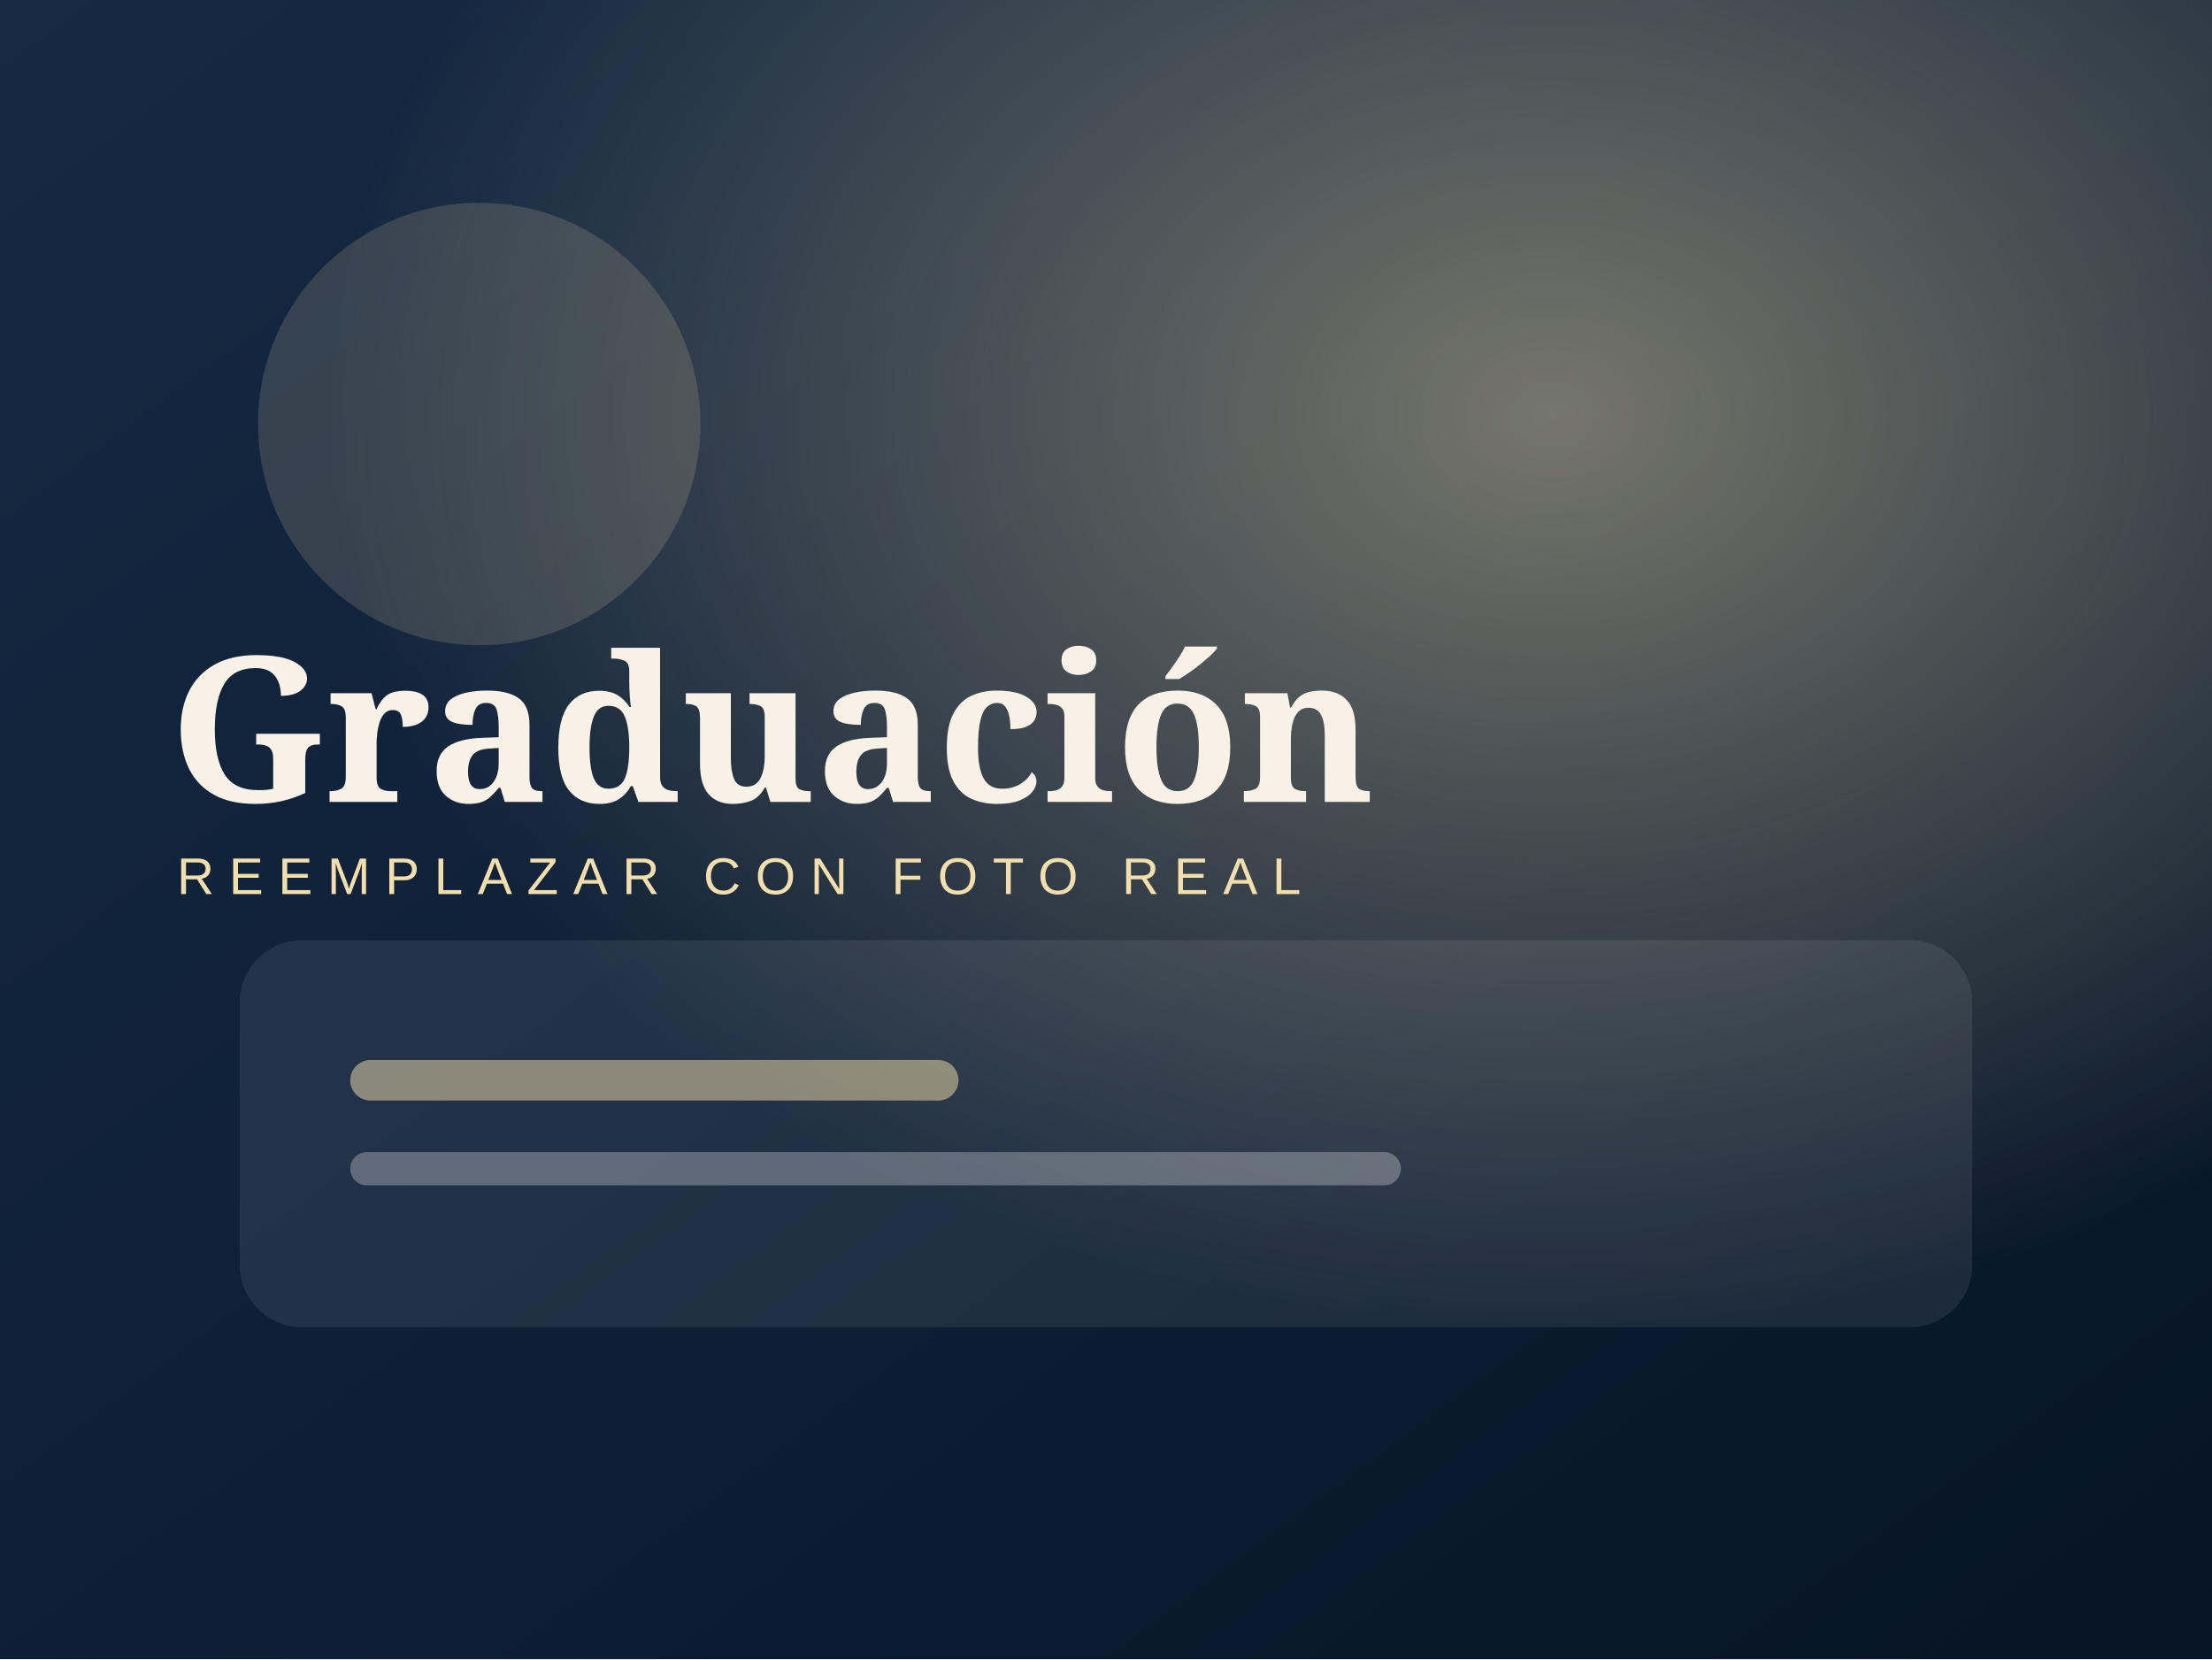
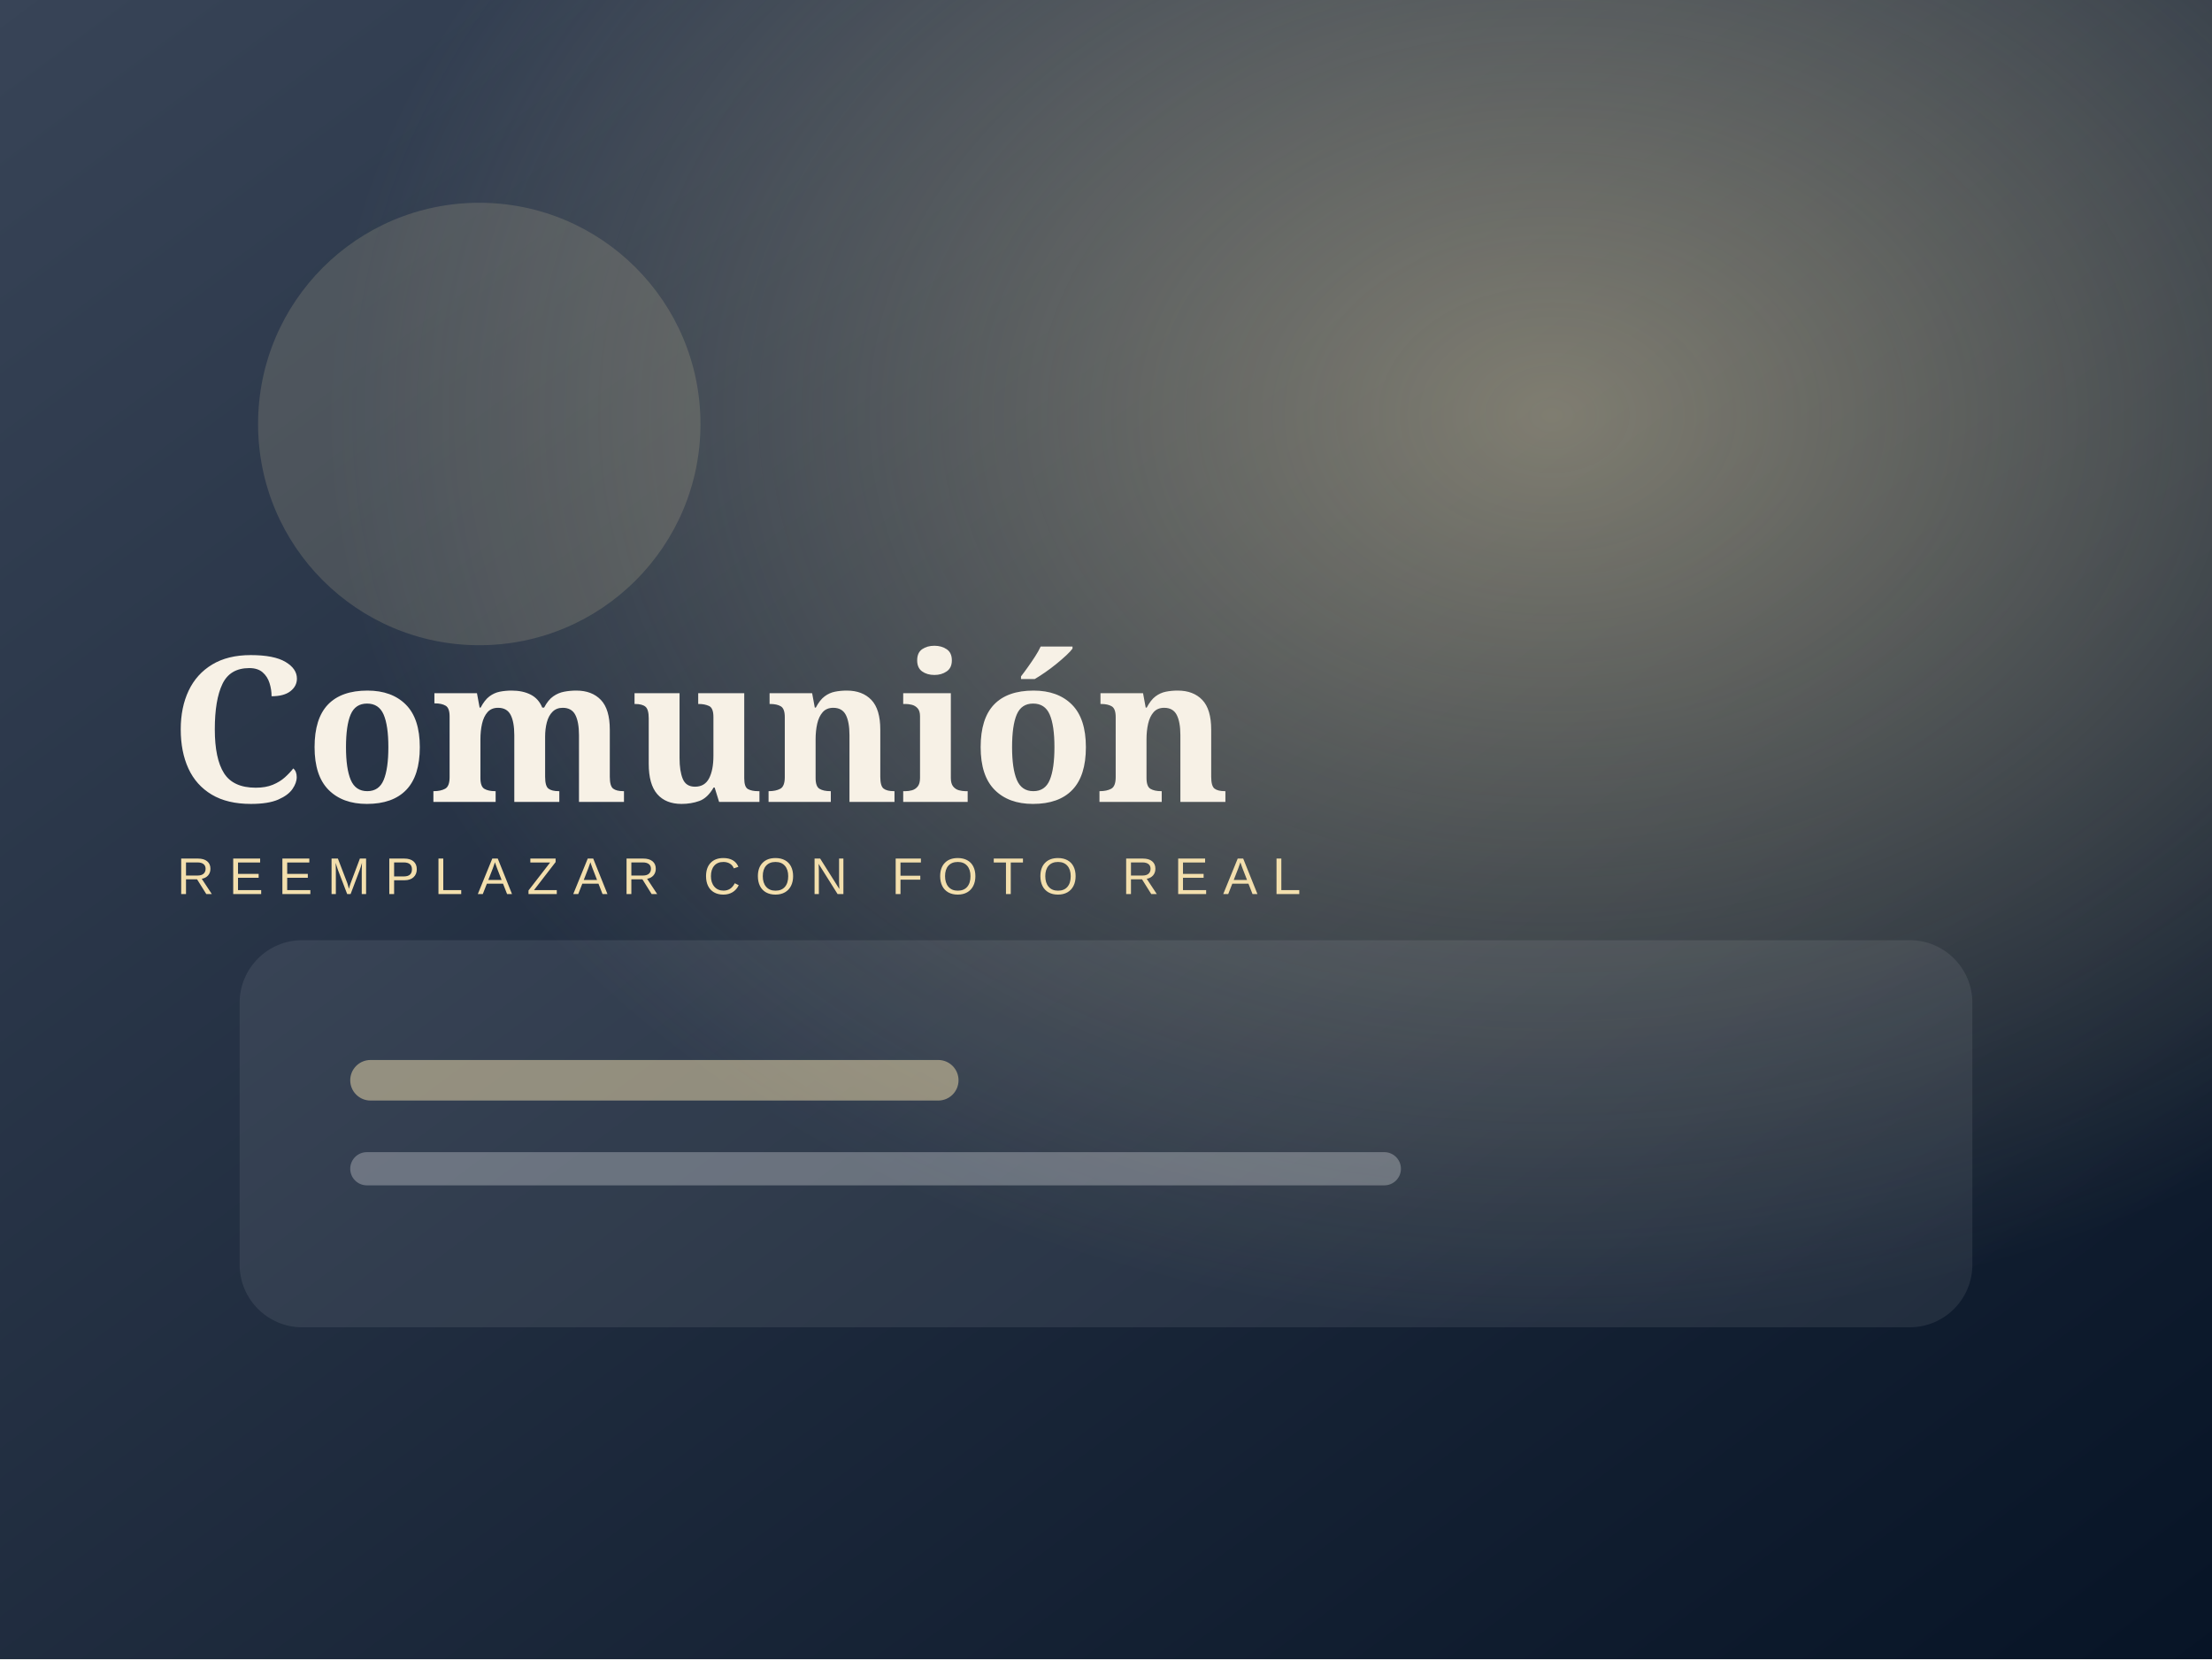
- <svg xmlns="http://www.w3.org/2000/svg" viewBox="0 0 1200 900" role="img" aria-label="Graduación">
+ <svg xmlns="http://www.w3.org/2000/svg" viewBox="0 0 1200 900" role="img" aria-label="Comunión">
  <defs>
    <linearGradient id="g" x1="0" x2="1" y1="0" y2="1">
-       <stop offset="0" stop-color="#162a44" />
+       <stop offset="0" stop-color="#384457" />
      <stop offset="1" stop-color="#071426" />
    </linearGradient>
    <radialGradient id="r" cx="70%" cy="25%" r="55%">
      <stop offset="0" stop-color="#f3dfad" stop-opacity=".45" />
      <stop offset="1" stop-color="#f3dfad" stop-opacity="0" />
    </radialGradient>
  </defs>
  <rect width="1200" height="900" fill="url(#g)" />
  <rect width="1200" height="900" fill="url(#r)" />
  <circle cx="260" cy="230" r="120" fill="#f3dfad" opacity=".16" />
  <rect x="130" y="510" width="940" height="210" rx="34" fill="#ffffff" opacity=".08" />
  <rect x="190" y="575" width="330" height="22" rx="11" fill="#f3dfad" opacity=".5" />
  <rect x="190" y="625" width="570" height="18" rx="9" fill="#ffffff" opacity=".28" />
-   <text x="92" y="435" fill="#f7f1e6" font-family="Georgia, serif" font-size="110" font-weight="700">Graduación</text>
+   <text x="92" y="435" fill="#f7f1e6" font-family="Georgia, serif" font-size="110" font-weight="700">Comunión</text>
  <text x="96" y="485" fill="#f3dfad" font-family="Arial, sans-serif" font-size="28" letter-spacing="8">REEMPLAZAR CON FOTO REAL</text>
</svg>
